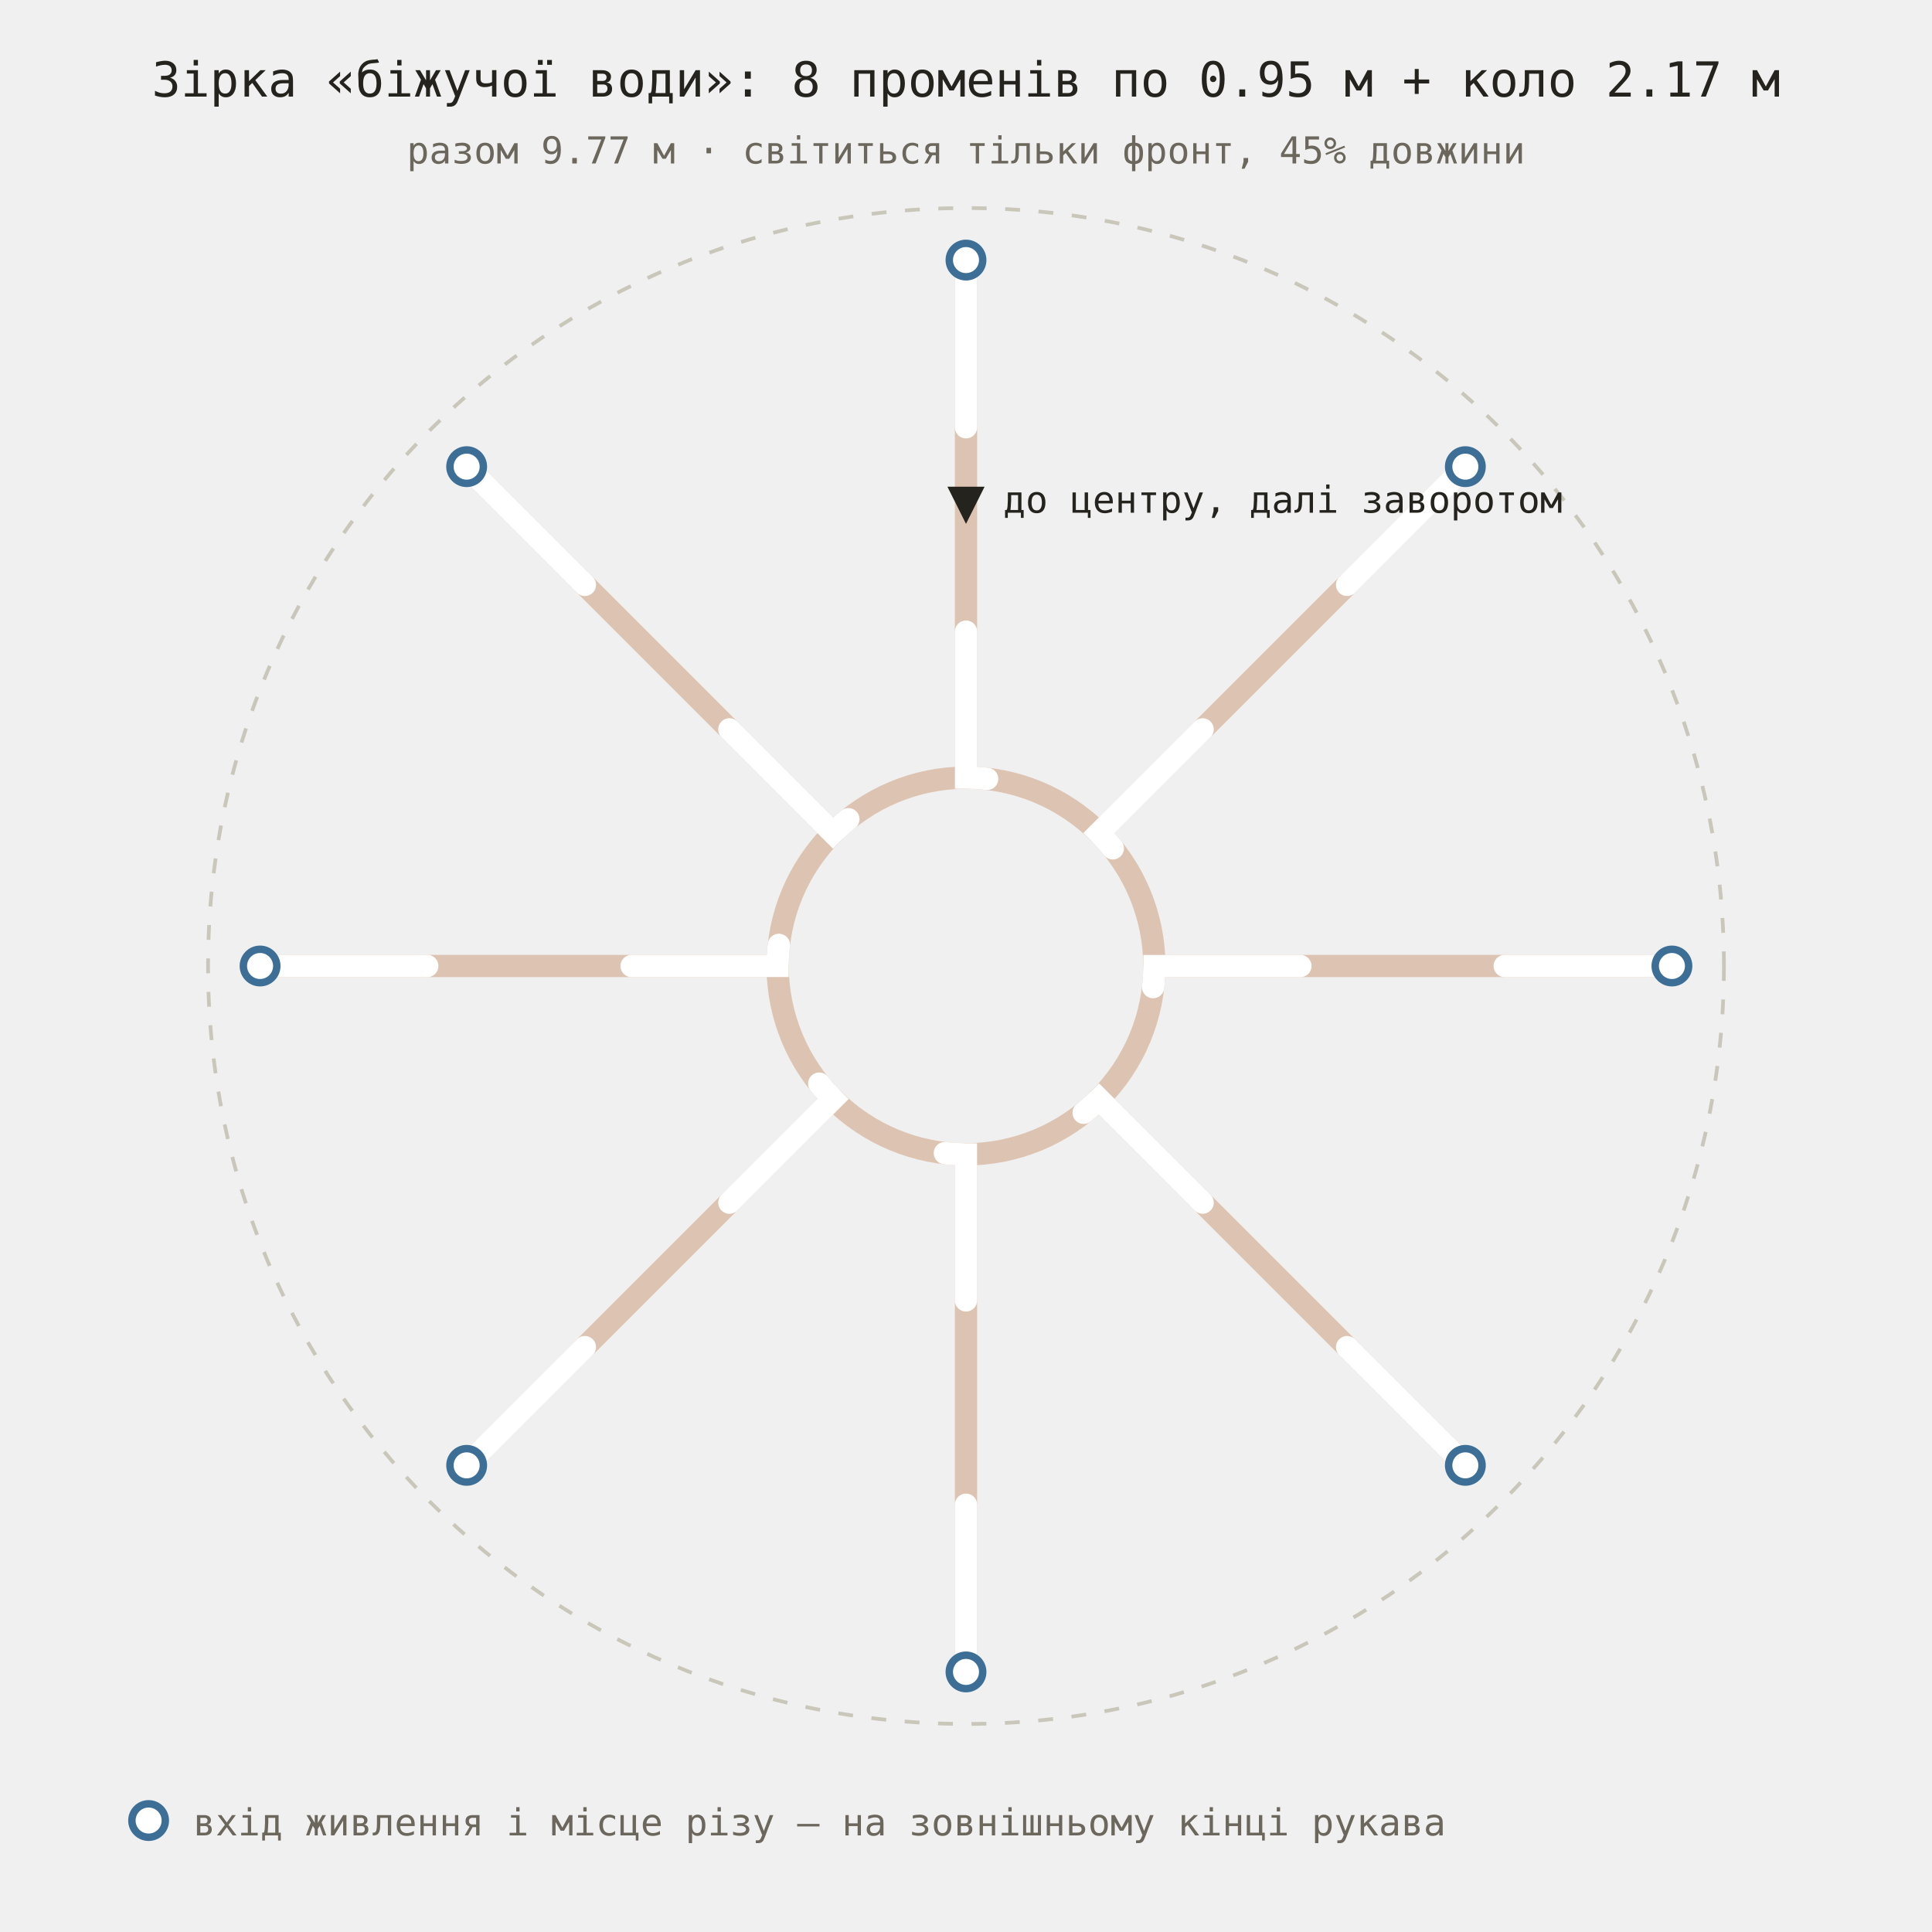
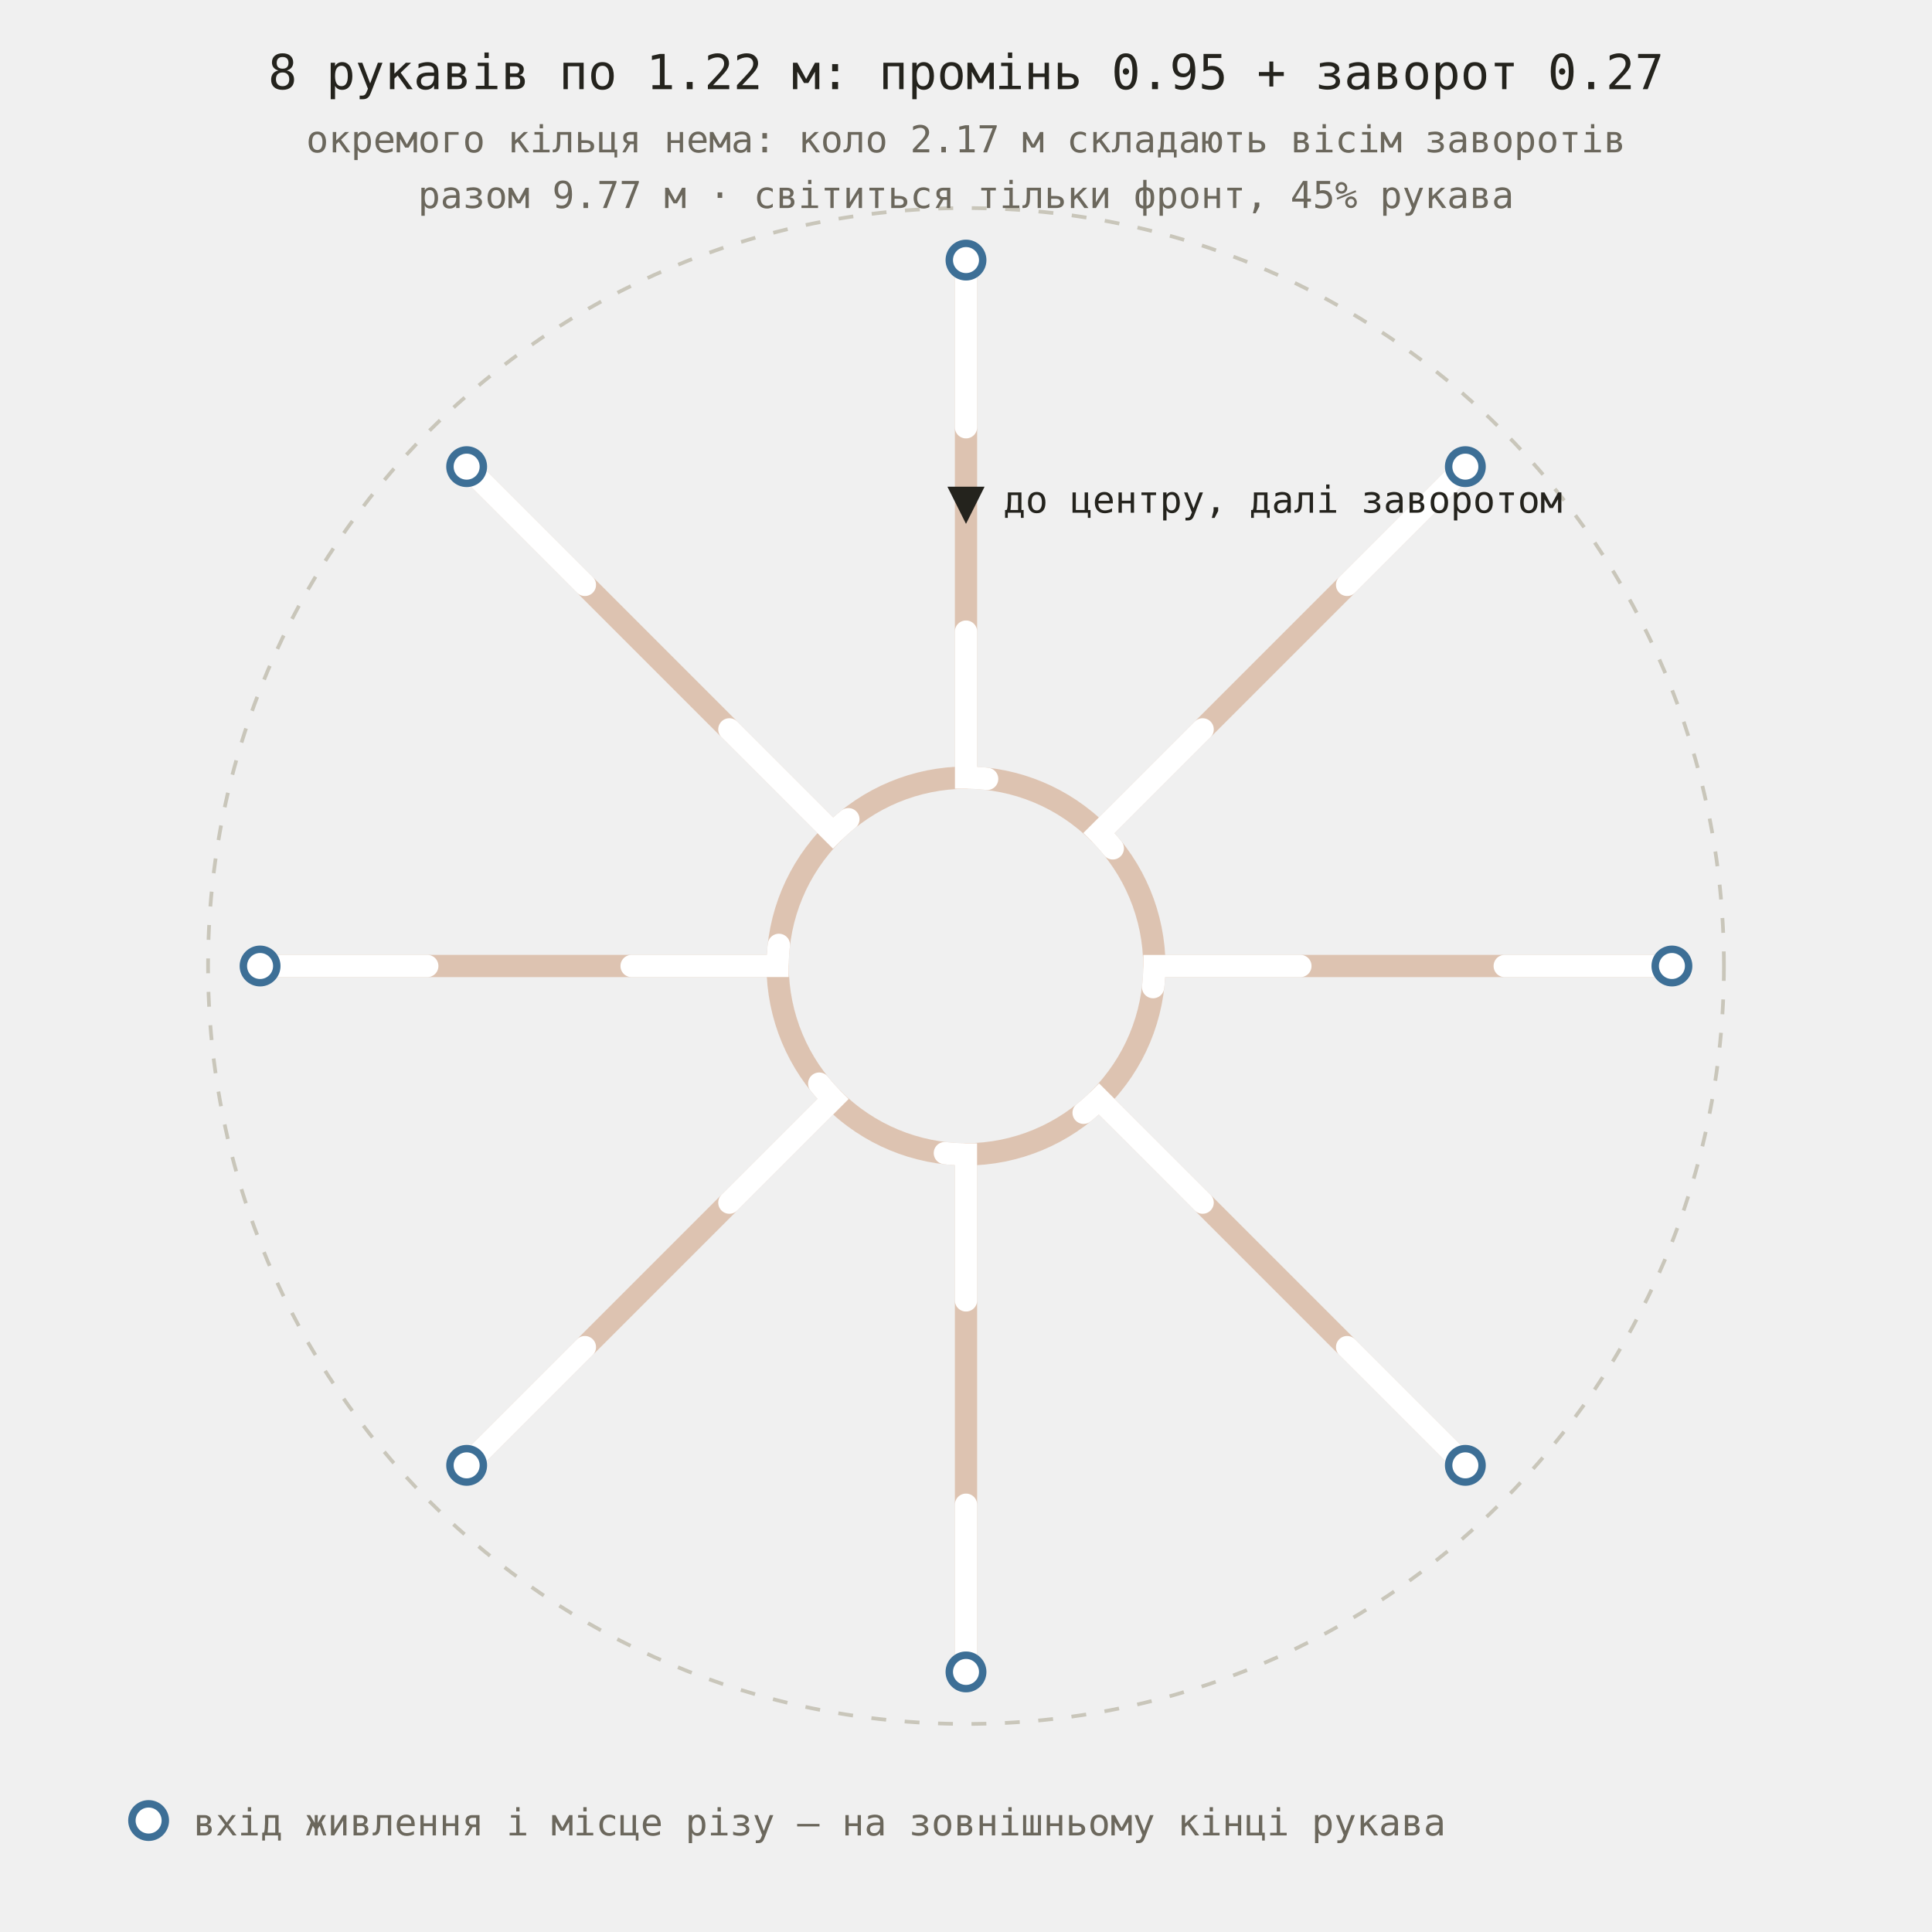
<svg xmlns="http://www.w3.org/2000/svg" viewBox="0 0 520 520" font-family="ui-monospace,Menlo,monospace">
  <circle cx="260" cy="260" r="204" fill="none" stroke="#c9c6ba" stroke-dasharray="4 5" />
  <path d="M 260.0 70.0 L 260.0 209.3 A 50.7 50.7 0 0 1 295.8 224.2" fill="none" stroke="#b35b1e" stroke-width="6" stroke-linecap="round" opacity=".3" />
  <path d="M 394.4 125.6 L 295.8 224.2 A 50.7 50.7 0 0 1 310.7 260.0" fill="none" stroke="#b35b1e" stroke-width="6" stroke-linecap="round" opacity=".3" />
  <path d="M 450.0 260.0 L 310.7 260.0 A 50.7 50.7 0 0 1 295.8 295.8" fill="none" stroke="#b35b1e" stroke-width="6" stroke-linecap="round" opacity=".3" />
  <path d="M 394.4 394.4 L 295.8 295.8 A 50.7 50.7 0 0 1 260.0 310.7" fill="none" stroke="#b35b1e" stroke-width="6" stroke-linecap="round" opacity=".3" />
  <path d="M 260.0 450.0 L 260.0 310.7 A 50.7 50.7 0 0 1 224.2 295.8" fill="none" stroke="#b35b1e" stroke-width="6" stroke-linecap="round" opacity=".3" />
  <path d="M 125.6 394.4 L 224.2 295.8 A 50.7 50.7 0 0 1 209.3 260.0" fill="none" stroke="#b35b1e" stroke-width="6" stroke-linecap="round" opacity=".3" />
  <path d="M 70.0 260.0 L 209.3 260.0 A 50.7 50.7 0 0 1 224.2 224.2" fill="none" stroke="#b35b1e" stroke-width="6" stroke-linecap="round" opacity=".3" />
  <path d="M 125.6 125.6 L 224.2 224.2 A 50.7 50.7 0 0 1 260.0 209.3" fill="none" stroke="#b35b1e" stroke-width="6" stroke-linecap="round" opacity=".3" />
  <path d="M 260.0 70.0 L 260.0 209.3 A 50.7 50.7 0 0 1 295.8 224.2" fill="none" stroke="#fff" stroke-width="6" stroke-linecap="round" pathLength="100" stroke-dasharray="45 55">
    <animate attributeName="stroke-dashoffset" values="100;0" dur="2.6s" repeatCount="indefinite" begin="0s" />
  </path>
  <path d="M 394.4 125.6 L 295.8 224.2 A 50.7 50.7 0 0 1 310.7 260.0" fill="none" stroke="#fff" stroke-width="6" stroke-linecap="round" pathLength="100" stroke-dasharray="45 55">
    <animate attributeName="stroke-dashoffset" values="100;0" dur="2.6s" repeatCount="indefinite" begin="0s" />
  </path>
  <path d="M 450.0 260.0 L 310.7 260.0 A 50.7 50.7 0 0 1 295.8 295.8" fill="none" stroke="#fff" stroke-width="6" stroke-linecap="round" pathLength="100" stroke-dasharray="45 55">
    <animate attributeName="stroke-dashoffset" values="100;0" dur="2.6s" repeatCount="indefinite" begin="0s" />
  </path>
  <path d="M 394.4 394.4 L 295.8 295.8 A 50.7 50.7 0 0 1 260.0 310.7" fill="none" stroke="#fff" stroke-width="6" stroke-linecap="round" pathLength="100" stroke-dasharray="45 55">
    <animate attributeName="stroke-dashoffset" values="100;0" dur="2.6s" repeatCount="indefinite" begin="0s" />
  </path>
  <path d="M 260.0 450.0 L 260.0 310.7 A 50.7 50.7 0 0 1 224.2 295.8" fill="none" stroke="#fff" stroke-width="6" stroke-linecap="round" pathLength="100" stroke-dasharray="45 55">
    <animate attributeName="stroke-dashoffset" values="100;0" dur="2.6s" repeatCount="indefinite" begin="0s" />
  </path>
  <path d="M 125.6 394.4 L 224.2 295.8 A 50.7 50.7 0 0 1 209.3 260.0" fill="none" stroke="#fff" stroke-width="6" stroke-linecap="round" pathLength="100" stroke-dasharray="45 55">
    <animate attributeName="stroke-dashoffset" values="100;0" dur="2.6s" repeatCount="indefinite" begin="0s" />
  </path>
  <path d="M 70.0 260.0 L 209.3 260.0 A 50.7 50.7 0 0 1 224.2 224.2" fill="none" stroke="#fff" stroke-width="6" stroke-linecap="round" pathLength="100" stroke-dasharray="45 55">
    <animate attributeName="stroke-dashoffset" values="100;0" dur="2.6s" repeatCount="indefinite" begin="0s" />
  </path>
  <path d="M 125.6 125.6 L 224.2 224.2 A 50.7 50.7 0 0 1 260.0 209.3" fill="none" stroke="#fff" stroke-width="6" stroke-linecap="round" pathLength="100" stroke-dasharray="45 55">
    <animate attributeName="stroke-dashoffset" values="100;0" dur="2.6s" repeatCount="indefinite" begin="0s" />
  </path>
  <circle cx="260.0" cy="70.0" r="4.5" fill="#fff" stroke="#3d6f96" stroke-width="2" />
  <circle cx="394.4" cy="125.6" r="4.5" fill="#fff" stroke="#3d6f96" stroke-width="2" />
  <circle cx="450.0" cy="260.0" r="4.5" fill="#fff" stroke="#3d6f96" stroke-width="2" />
  <circle cx="394.4" cy="394.4" r="4.5" fill="#fff" stroke="#3d6f96" stroke-width="2" />
  <circle cx="260.0" cy="450.0" r="4.5" fill="#fff" stroke="#3d6f96" stroke-width="2" />
  <circle cx="125.6" cy="394.4" r="4.5" fill="#fff" stroke="#3d6f96" stroke-width="2" />
  <circle cx="70.0" cy="260.0" r="4.5" fill="#fff" stroke="#3d6f96" stroke-width="2" />
  <circle cx="125.6" cy="125.6" r="4.5" fill="#fff" stroke="#3d6f96" stroke-width="2" />
  <polygon points="255,131 265,131 260,141" fill="#24231d" />
  <text x="270" y="138" font-size="10" fill="#24231d">до центру, далі заворотом</text>
-   <text x="260" y="26" text-anchor="middle" font-size="13" fill="#24231d">Зірка «біжучої води»: 8 променів по 0.95 м + коло 2.17 м</text>
-   <text x="260" y="44" text-anchor="middle" font-size="10" fill="#6b675c">разом 9.77 м · світиться тільки фронт, 45% довжини</text>
+   <text x="260" y="24" text-anchor="middle" font-size="13" fill="#24231d">8 рукавів по 1.22 м: промінь 0.95 + заворот 0.27</text>
+   <text x="260" y="41" text-anchor="middle" font-size="10" fill="#6b675c">окремого кільця нема: коло 2.17 м складають вісім заворотів</text>
+   <text x="260" y="56" text-anchor="middle" font-size="10" fill="#6b675c">разом 9.77 м · світиться тільки фронт, 45% рукава</text>
  <circle cx="40" cy="490" r="4.5" fill="#fff" stroke="#3d6f96" stroke-width="2" />
  <text x="52" y="494" font-size="10" fill="#6b675c">вхід живлення і місце різу — на зовнішньому кінці рукава</text>
</svg>
